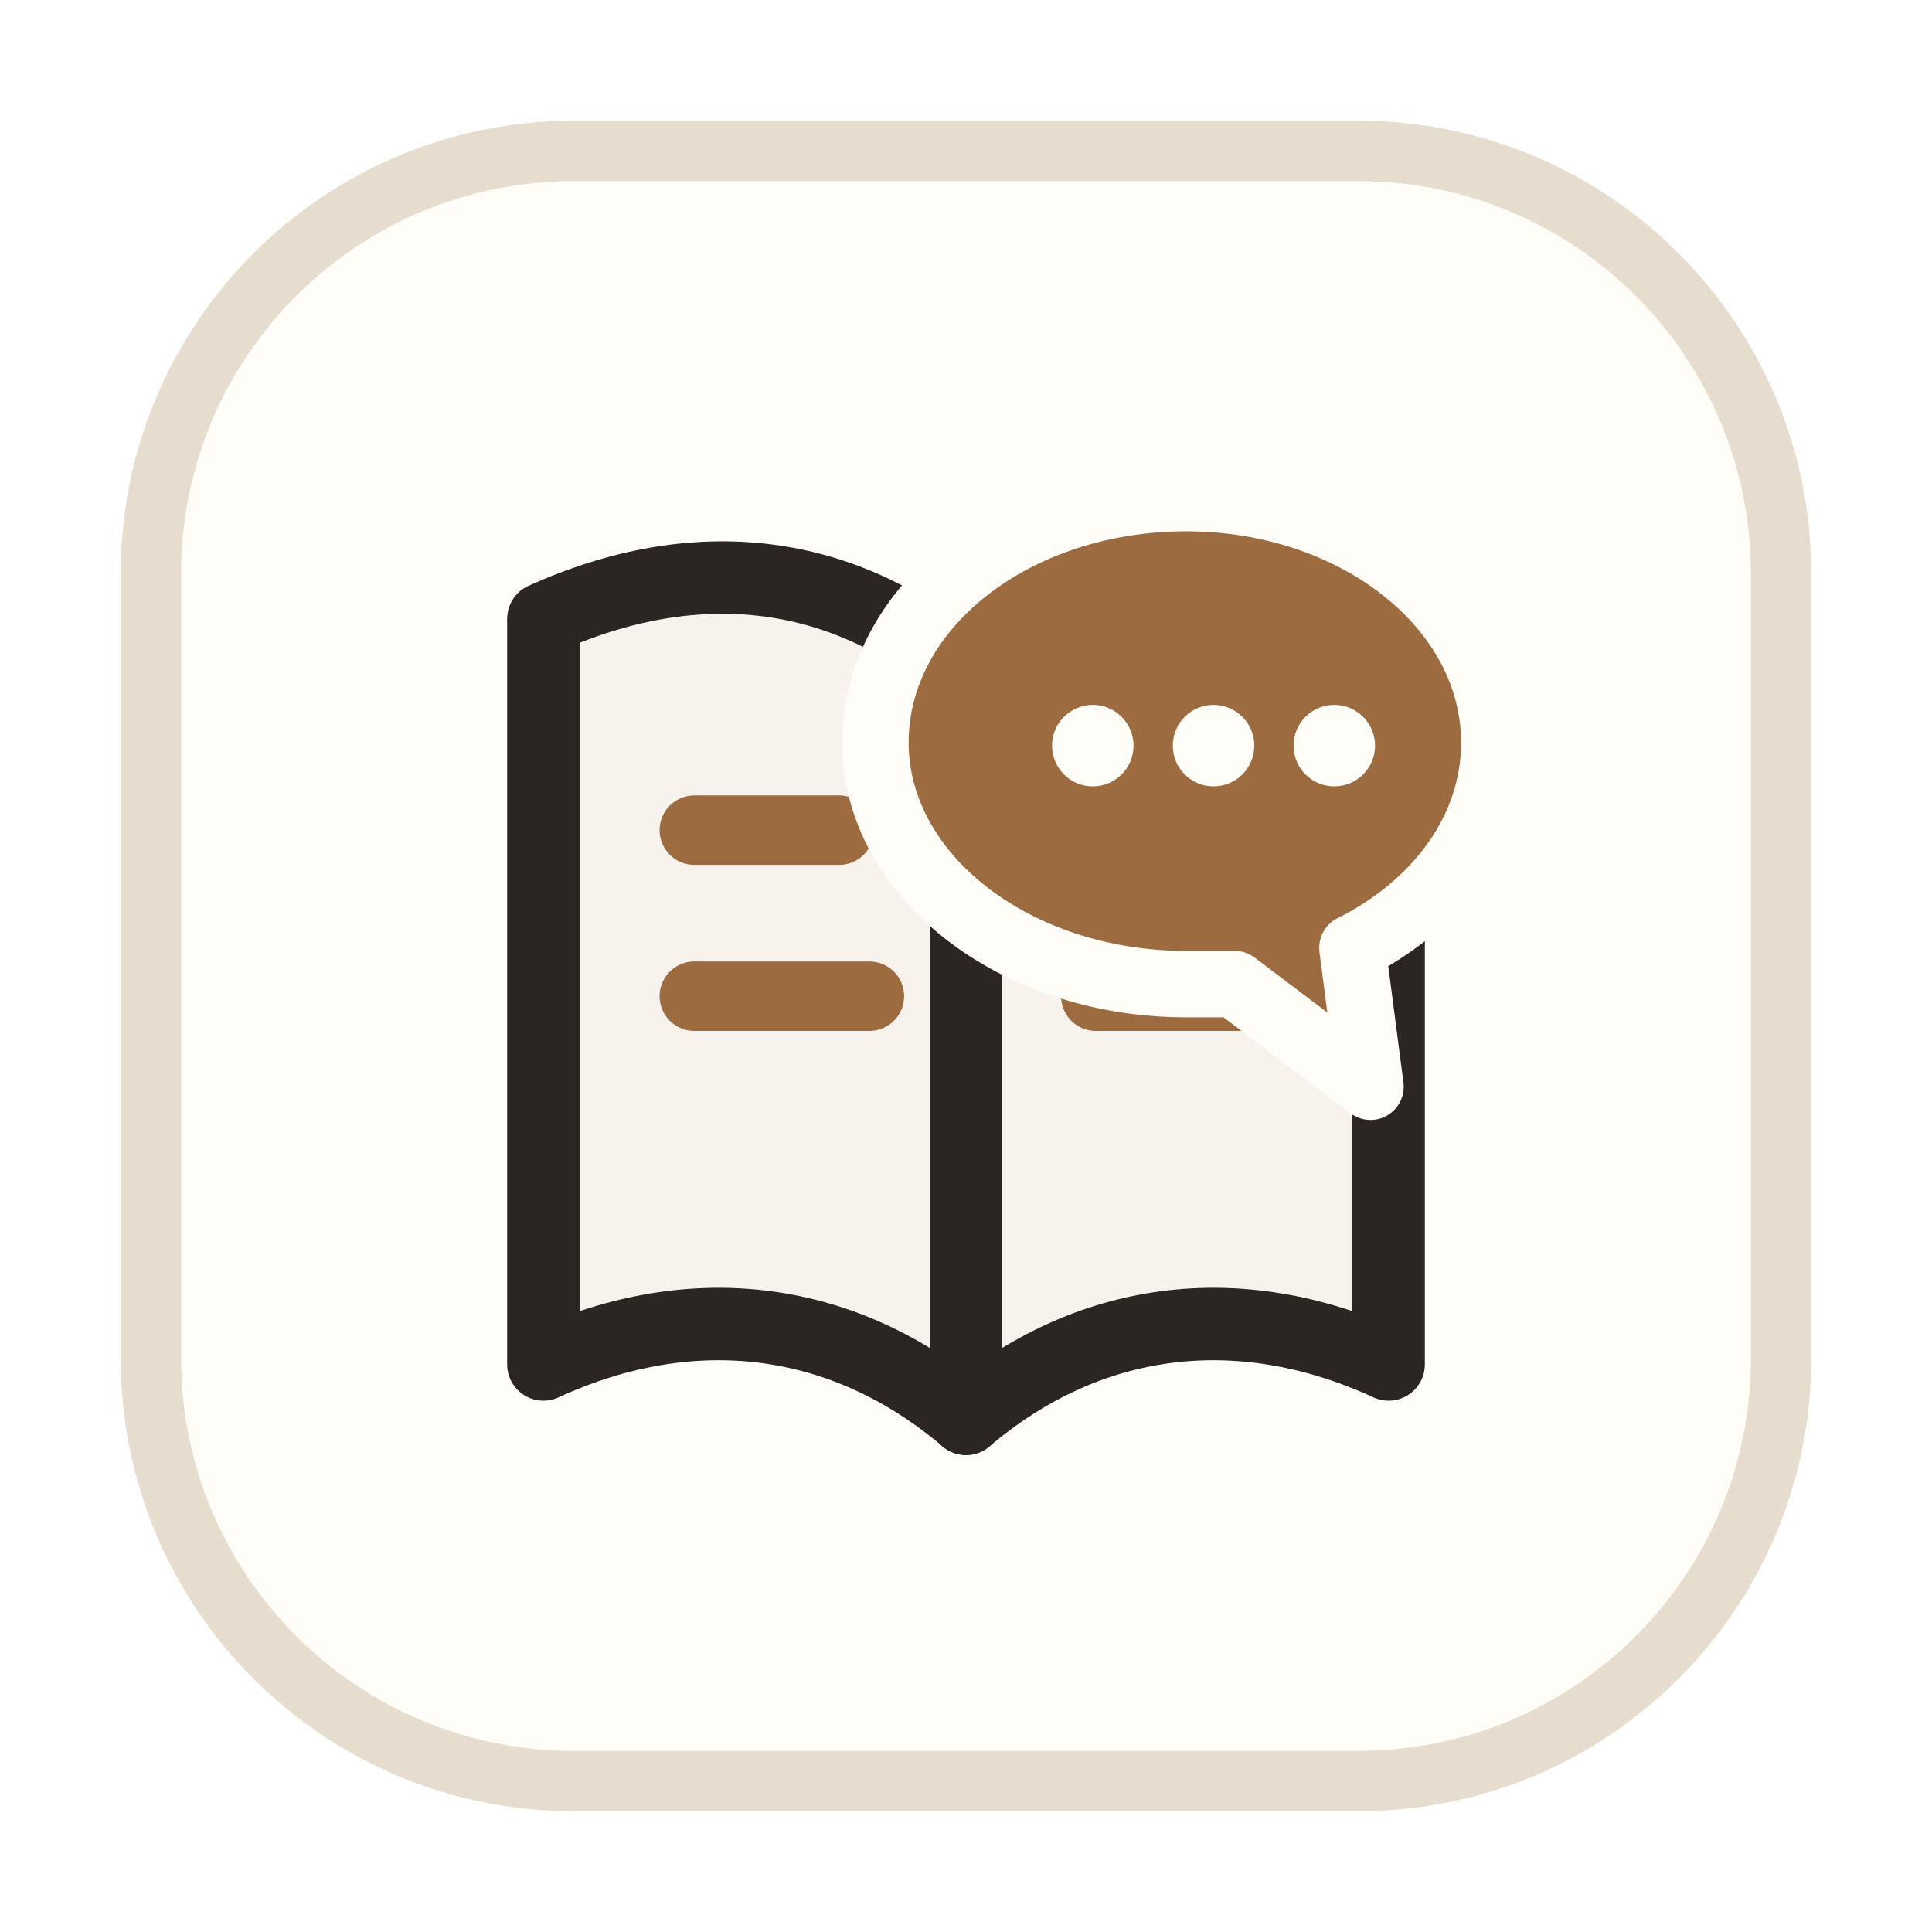
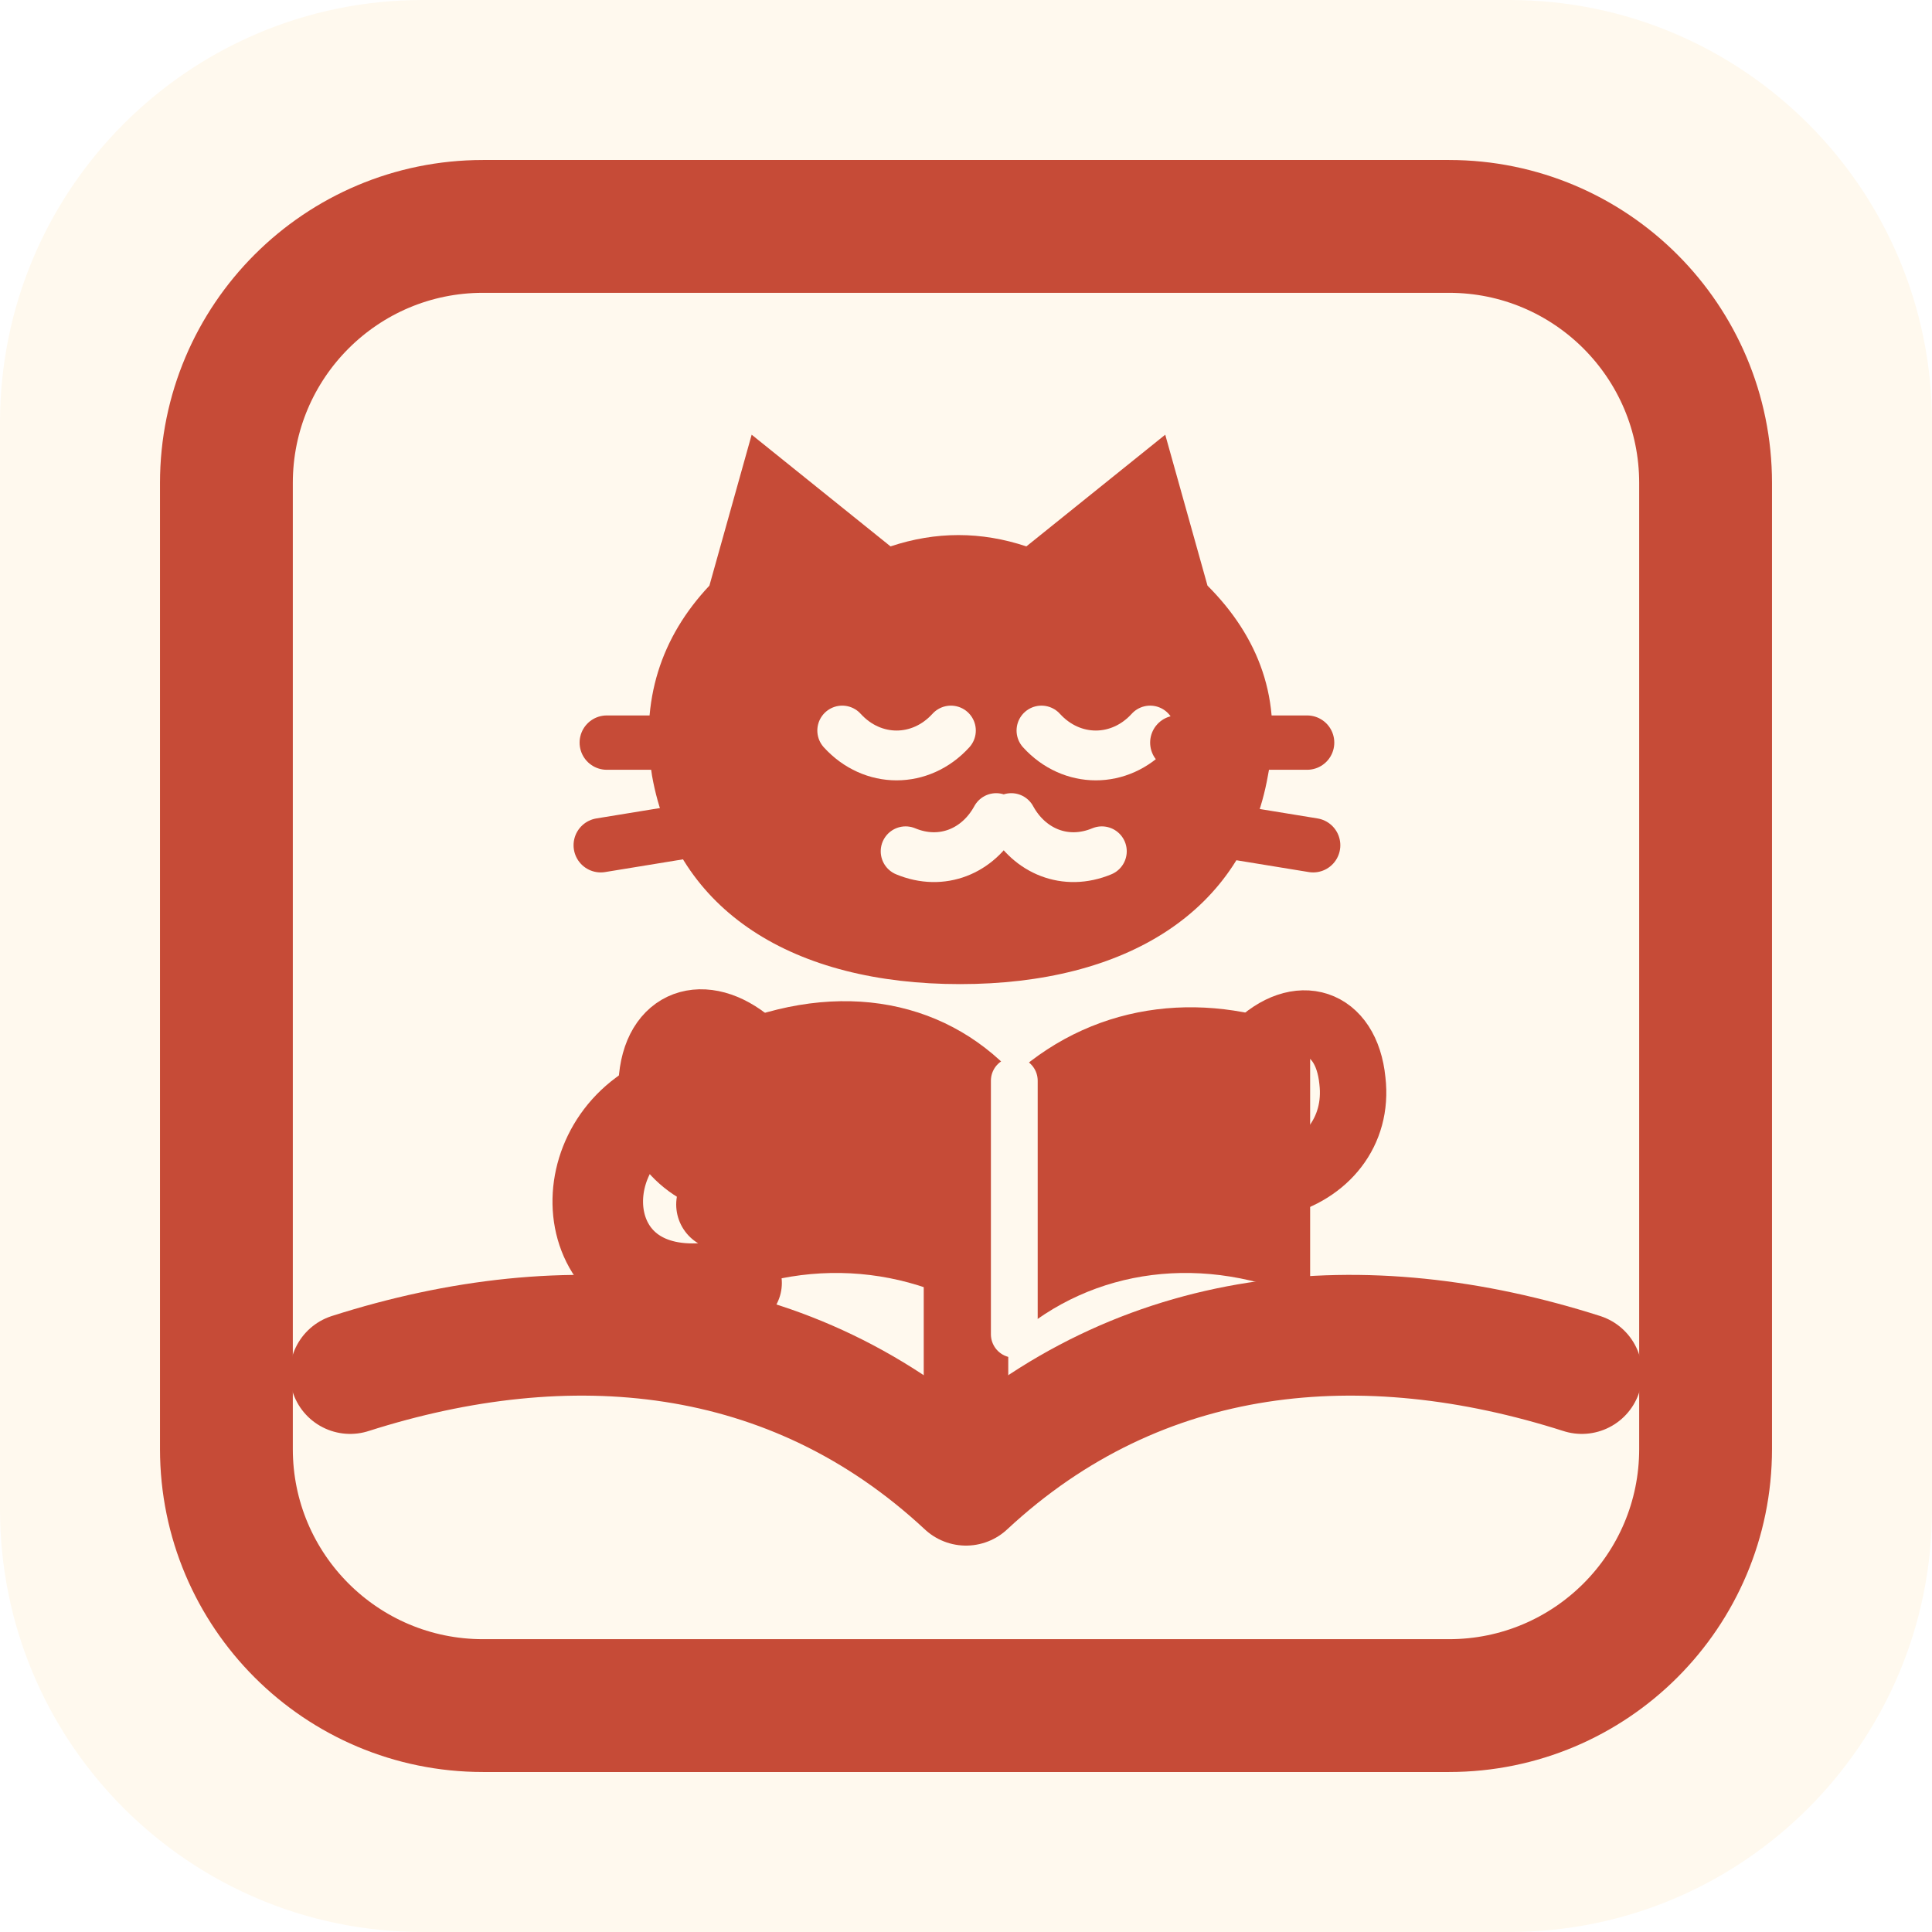
<svg xmlns="http://www.w3.org/2000/svg" width="512" height="512" viewBox="0 0 64 64" fill="none">
-   <rect x="5" y="5" width="54" height="54" rx="14" fill="#FFFDF8" />
-   <rect x="5" y="5" width="54" height="54" rx="14" stroke="#E6DDCF" stroke-width="2" />
-   <path d="M18 20.5C23.1 18.2 28 18.8 32 22.3V47C28 43.6 23 42.9 18 45.2V20.5Z" fill="#F7F3EC" stroke="#2B2622" stroke-width="2.4" stroke-linecap="round" stroke-linejoin="round" />
-   <path d="M46 20.5C40.9 18.2 36 18.8 32 22.3V47C36 43.6 41 42.9 46 45.2V20.5Z" fill="#F7F3EC" stroke="#2B2622" stroke-width="2.4" stroke-linecap="round" stroke-linejoin="round" />
-   <path d="M23 27.5H27.8M23 33H28.8" stroke="#9C6B3F" stroke-width="2.3" stroke-linecap="round" />
-   <path d="M39.8 27.5H41.2M36.3 33H41.2" stroke="#9C6B3F" stroke-width="2.3" stroke-linecap="round" />
-   <path d="M39.3 16.5C44.9 16.5 49.5 20.1 49.5 24.6C49.5 27.5 47.6 30 44.8 31.4L45.4 36L40.9 32.6H39.3C33.6 32.6 29 29 29 24.6C29 20.1 33.6 16.5 39.3 16.5Z" fill="#9C6B3F" stroke="#FFFDF8" stroke-width="2.2" stroke-linecap="round" stroke-linejoin="round" />
-   <circle cx="36.2" cy="24.7" r="1.35" fill="#FFFDF8" />
-   <circle cx="40.2" cy="24.7" r="1.35" fill="#FFFDF8" />
-   <circle cx="44.2" cy="24.7" r="1.35" fill="#FFFDF8" />
+   <rect width="64" height="64" rx="14" fill="#FFF9EE" />
+   <g stroke="#C64B37" stroke-linecap="round" stroke-linejoin="round">
+     <rect x="7.5" y="7.5" width="49" height="49" rx="8.5" stroke-width="4.4" />
+     <path d="M11.6 45.5C18.8 43.2 26.2 43.8 32 49.2C37.8 43.8 45.2 43.2 52.4 45.5" stroke-width="4" />
+     <path d="M32 49.2V41.8" stroke-width="2.8" />
+     <g transform="translate(6.4 0)">
+       <path d="M17.1 19.4L18.5 14.4L23.1 18.1C24.6 17.6 26.1 17.6 27.6 18.1L32.2 14.4L33.6 19.4C35.3 21.1 36.1 23.2 35.6 25.7C34.8 30.2 30.9 32.6 25.4 32.6C19.9 32.6 16 30.2 15.2 25.7C14.8 23.2 15.5 21.1 17.1 19.4Z" fill="#C64B37" stroke-width="0" />
+       <path d="M21.5 24.2C22.5 25.3 24.1 25.3 25.1 24.2M28.1 24.2C29.1 25.3 30.7 25.3 31.7 24.2M26.6 27.1C26 28.2 24.8 28.7 23.6 28.2M27.1 27.1C27.7 28.2 28.9 28.7 30.1 28.2" stroke="#FFF9EE" stroke-width="1.65" />
+       <path d="M13.7 24.6H18.1M13.5 28L18.4 27.2M36.9 24.6H32.6M37.1 28L32.2 27.2" stroke-width="1.8" />
+       <path d="M17.2 34.2C21.1 32.4 24.8 33 27.2 35.6V44.3C24.4 42 20.6 41.5 17.2 43.1V34.2ZM27.2 35.6C30 33.1 33.7 32.8 37 34.2V43.1C33.5 41.5 29.8 42 27.2 44.3V35.6Z" fill="#C64B37" stroke-width="0" />
+       <path d="M27.2 35.8V44.2" stroke="#FFF9EE" stroke-width="1.55" />
+       <path d="M18 42.5C13.1 43.7 12.2 38.9 14.9 36.9C17.4 35 20.2 37.7 17.5 39.9" stroke-width="3" />
+       <path d="M18.6 34.7C17.1 33.3 15.4 33.7 15.2 35.7C15 37.5 16.1 38.8 17.8 39.2" stroke-width="2.2" />
+       <path d="M35.2 34.7C36.6 33.3 38.2 33.8 38.4 35.8C38.6 37.5 37.5 38.8 35.9 39.2" stroke-width="2.2" />
+     </g>
+   </g>
</svg>
